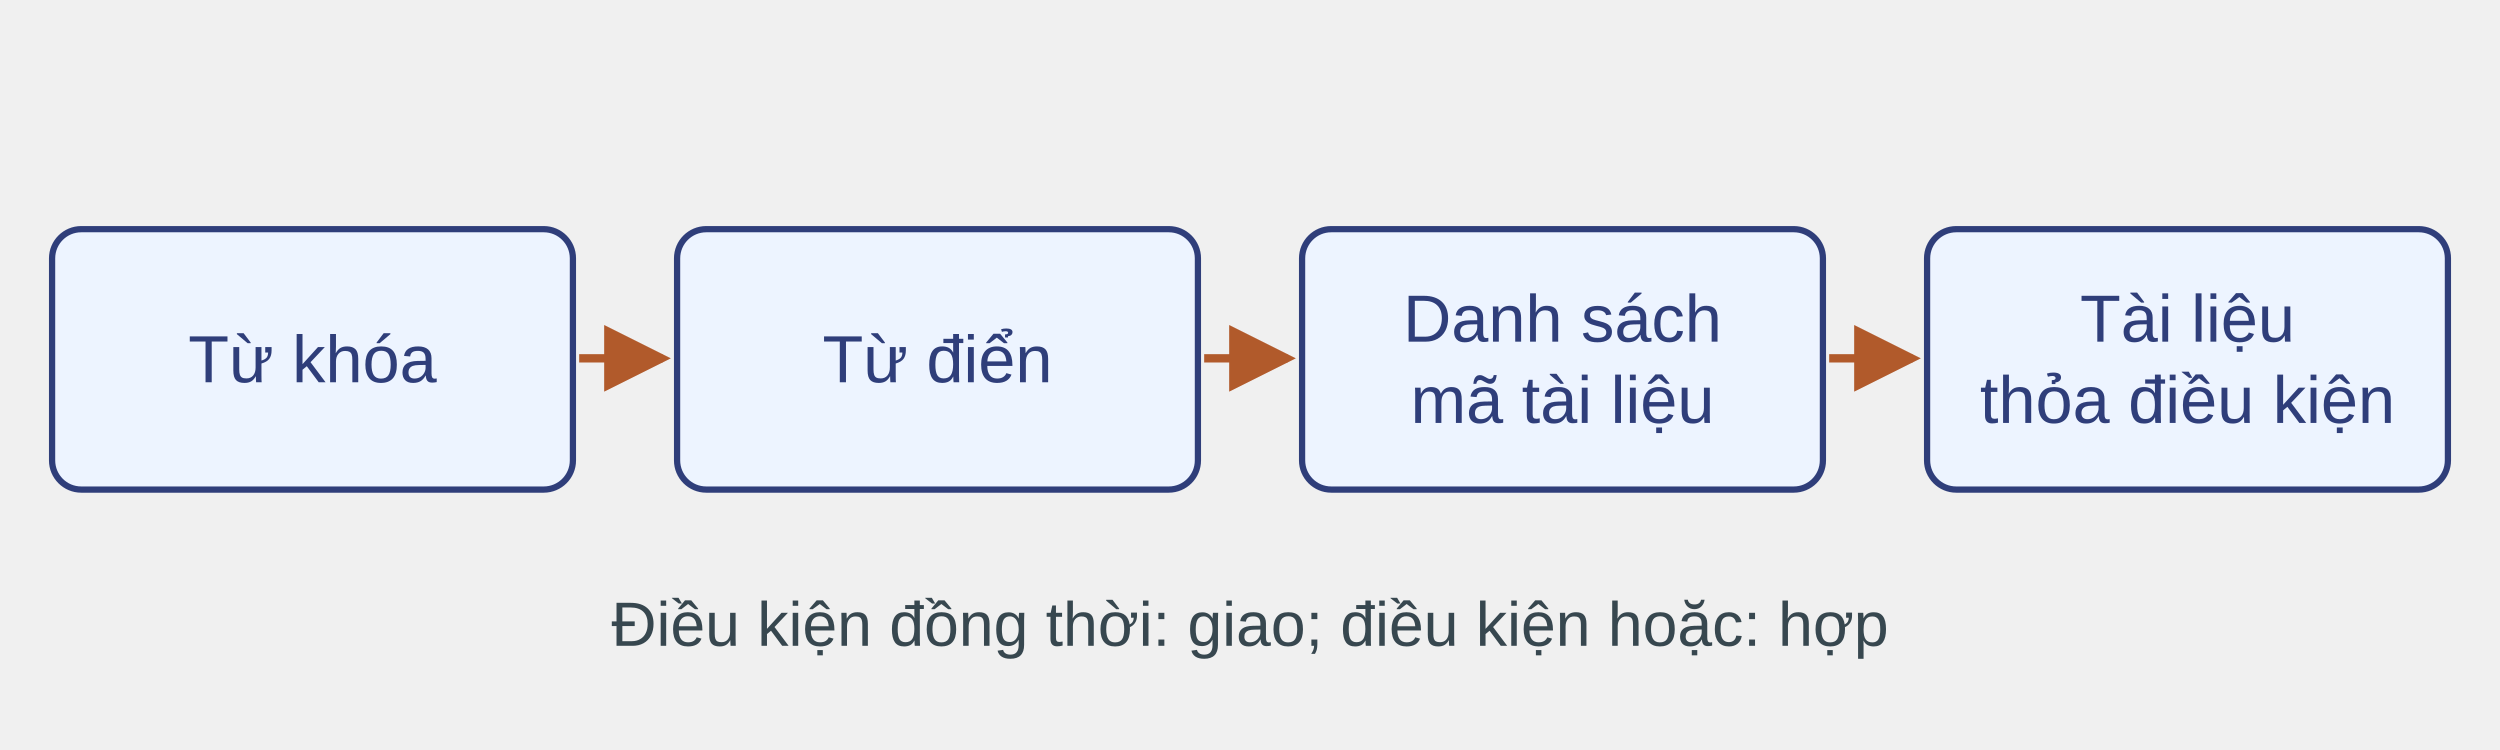
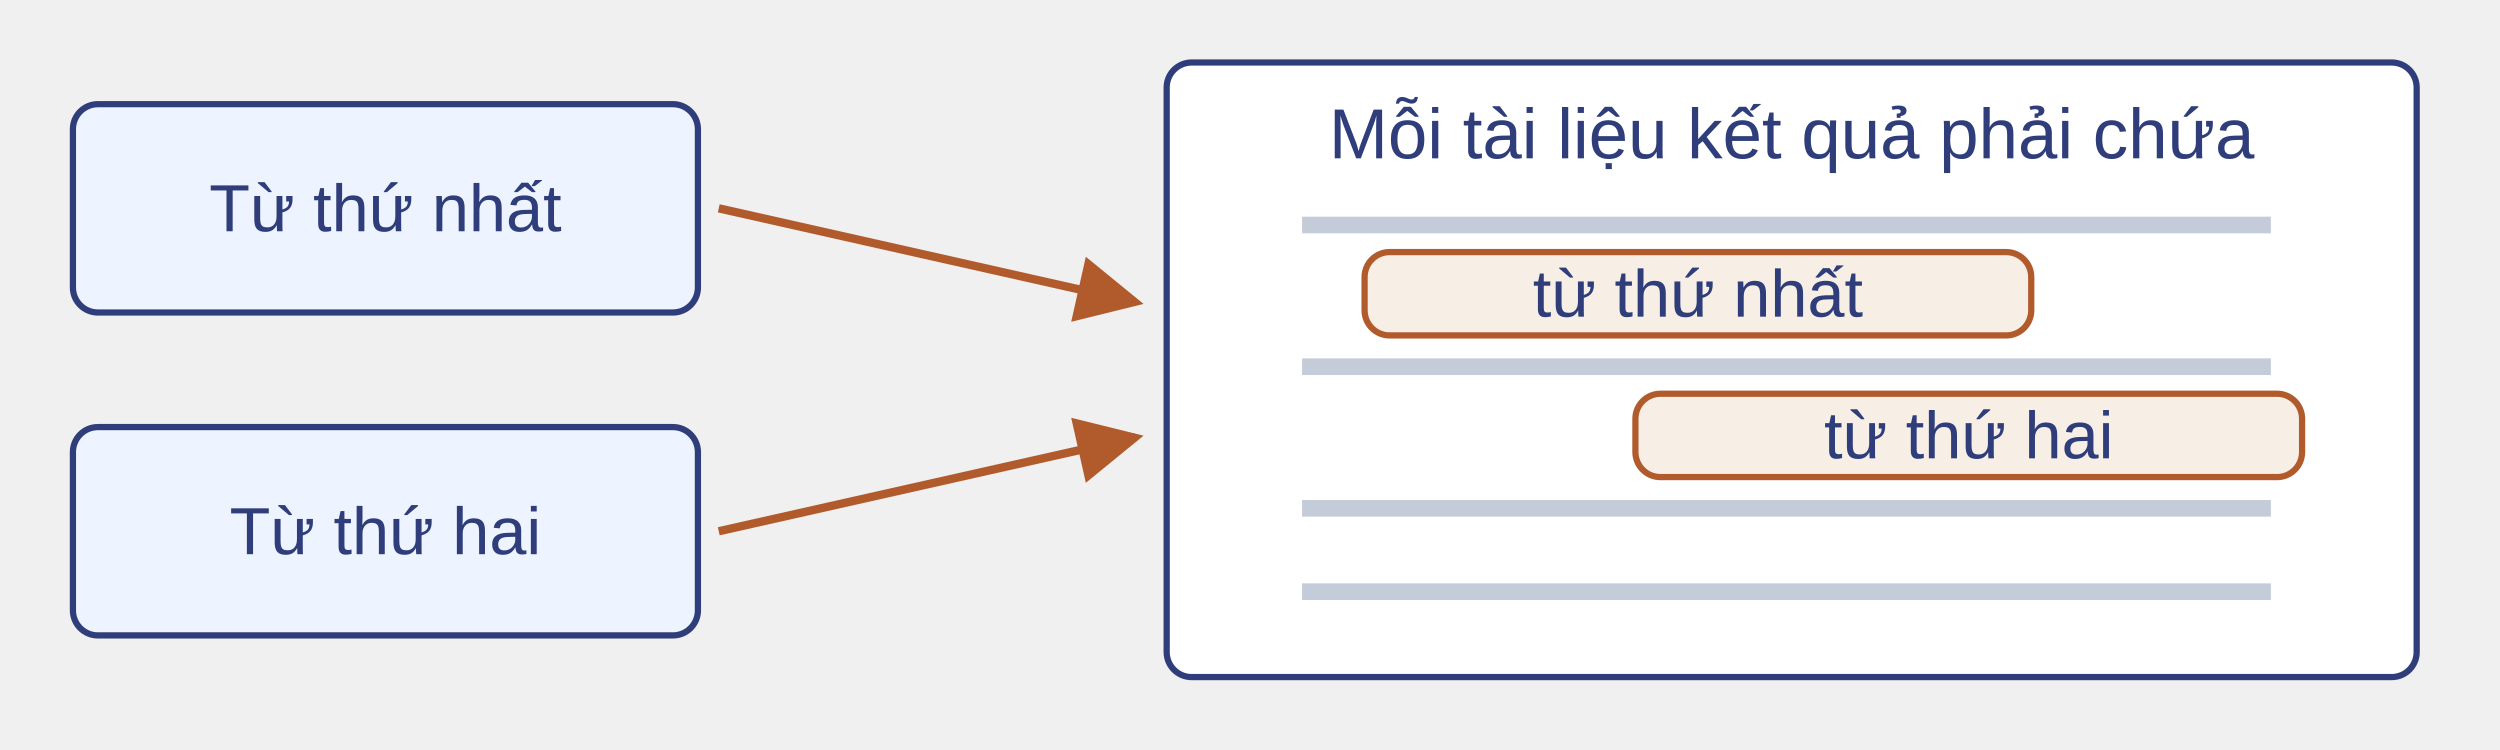
<svg xmlns="http://www.w3.org/2000/svg" width="1200" height="360" viewBox="0 0 1200 360" role="img" aria-labelledby="title desc">
  <defs>
    <marker id="arrow" markerWidth="8" markerHeight="8" refX="7" refY="4" orient="auto">
      <path d="M0 0L8 4L0 8Z" fill="#B15A2B" />
    </marker>
  </defs>
  <g font-family="Arial, sans-serif">
-     <rect x="25" y="110" width="250" height="125" rx="14" fill="#edf4ff" stroke="#2F3E7A" stroke-width="3" />
-     <text x="150" y="183.5" font-size="32" fill="#2F3E7A" text-anchor="middle">Từ khóa</text>
-     <rect x="325" y="110" width="250" height="125" rx="14" fill="#edf4ff" stroke="#2F3E7A" stroke-width="3" />
-     <text x="450" y="183.5" font-size="32" fill="#2F3E7A" text-anchor="middle">Từ điển</text>
-     <rect x="625" y="110" width="250" height="125" rx="14" fill="#edf4ff" stroke="#2F3E7A" stroke-width="3" />
-     <text x="750" y="164" font-size="32" fill="#2F3E7A" text-anchor="middle">Danh sách</text>
-     <text x="750" y="203" font-size="32" fill="#2F3E7A" text-anchor="middle">mã tài liệu</text>
-     <rect x="925" y="110" width="250" height="125" rx="14" fill="#edf4ff" stroke="#2F3E7A" stroke-width="3" />
-     <text x="1050" y="164" font-size="32" fill="#2F3E7A" text-anchor="middle">Tài liệu</text>
-     <text x="1050" y="203" font-size="32" fill="#2F3E7A" text-anchor="middle">thỏa điều kiện</text>
-     <path d="M278 172 L318 172" fill="none" stroke="#B15A2B" stroke-width="4" marker-end="url(#arrow)" />
-     <path d="M578 172 L618 172" fill="none" stroke="#B15A2B" stroke-width="4" marker-end="url(#arrow)" />
-     <path d="M878 172 L918 172" fill="none" stroke="#B15A2B" stroke-width="4" marker-end="url(#arrow)" />
-     <text x="600" y="310" font-size="30" fill="#37474F" text-anchor="middle">Điều kiện đồng thời: giao; điều kiện hoặc: hợp</text>
+     <rect x="35" y="50" width="300" height="100" rx="12" fill="#edf4ff" stroke="#2F3E7A" stroke-width="3" />
+     <text x="185" y="111" font-size="32" fill="#2F3E7A" text-anchor="middle">Từ thứ nhất</text>
+     <rect x="35" y="205" width="300" height="100" rx="12" fill="#edf4ff" stroke="#2F3E7A" stroke-width="3" />
+     <text x="185" y="266" font-size="32" fill="#2F3E7A" text-anchor="middle">Từ thứ hai</text>
+     <path d="M345 100L545 145" fill="none" stroke="#B15A2B" stroke-width="4" marker-end="url(#arrow)" />
+     <path d="M345 255L545 210" fill="none" stroke="#B15A2B" stroke-width="4" marker-end="url(#arrow)" />
+     <rect x="560" y="30" width="600" height="295" rx="12" fill="#fff" stroke="#2F3E7A" stroke-width="3" />
+     <text x="860" y="76" font-size="34" fill="#2F3E7A" text-anchor="middle">Mỗi tài liệu kết quả phải chứa</text>
+     <path d="M625 108H1090M625 176H1090M625 244H1090M625 284H1090" stroke="#c4ccd9" stroke-width="8" />
+     <rect x="655" y="121" width="320" height="40" rx="12" fill="#F7EFE6" stroke="#B15A2B" stroke-width="3" />
+     <text x="815" y="152" font-size="32" fill="#2F3E7A" text-anchor="middle">từ thứ nhất</text>
+     <rect x="785" y="189" width="320" height="40" rx="12" fill="#F7EFE6" stroke="#B15A2B" stroke-width="3" />
+     <text x="945" y="220" font-size="32" fill="#2F3E7A" text-anchor="middle">từ thứ hai</text>
  </g>
</svg>
